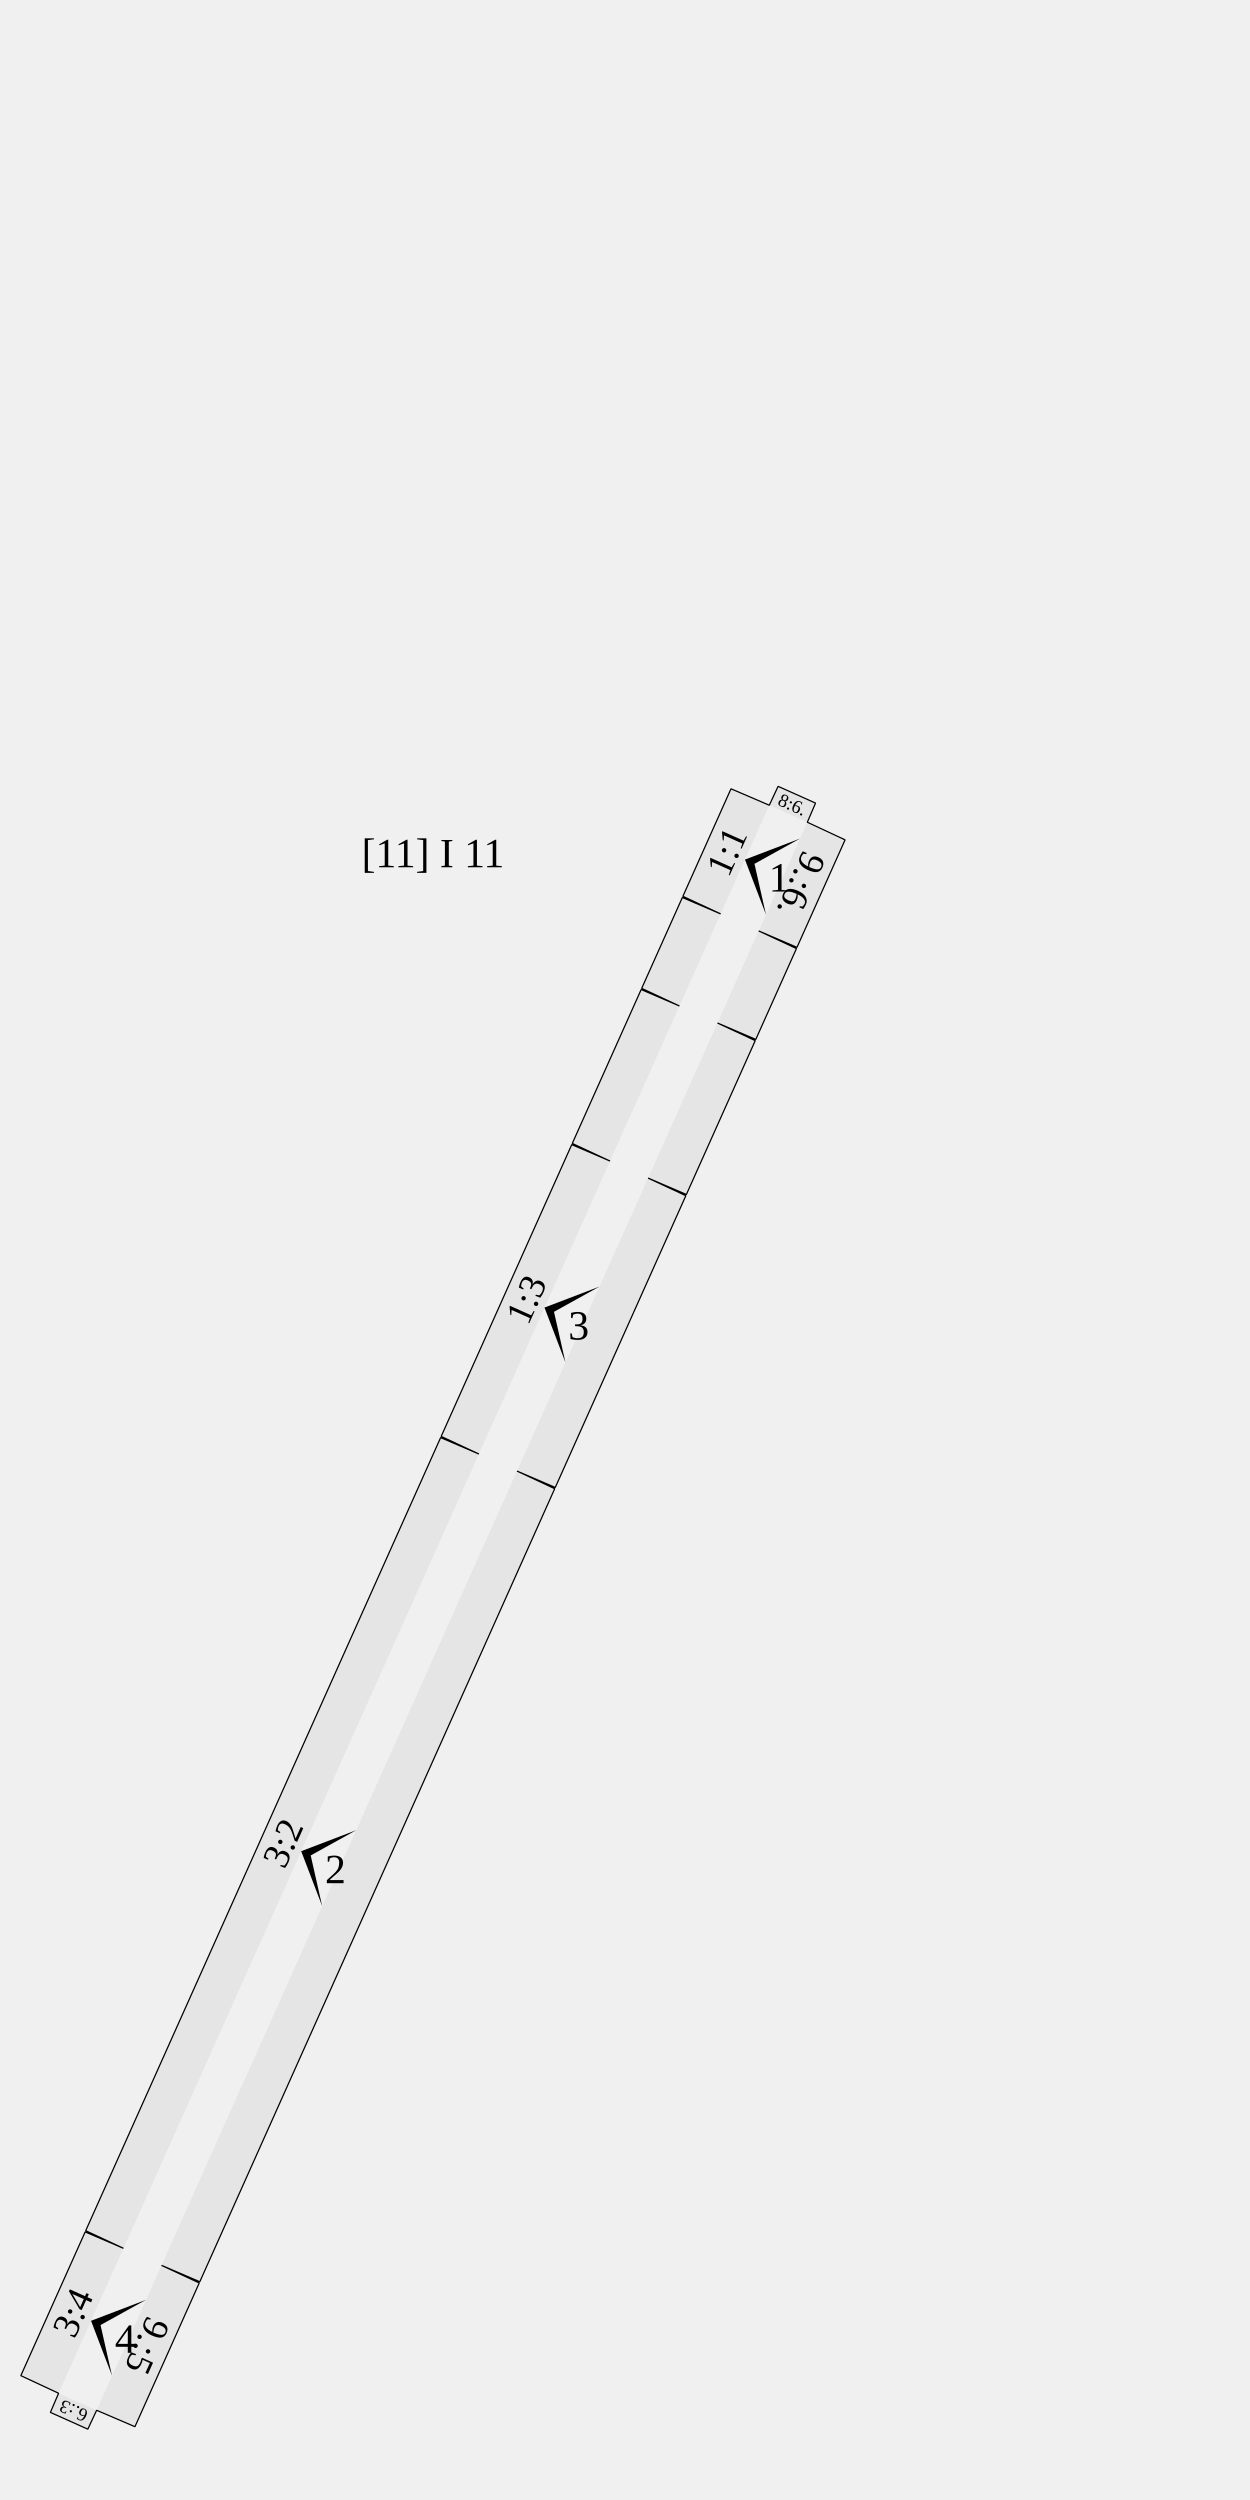
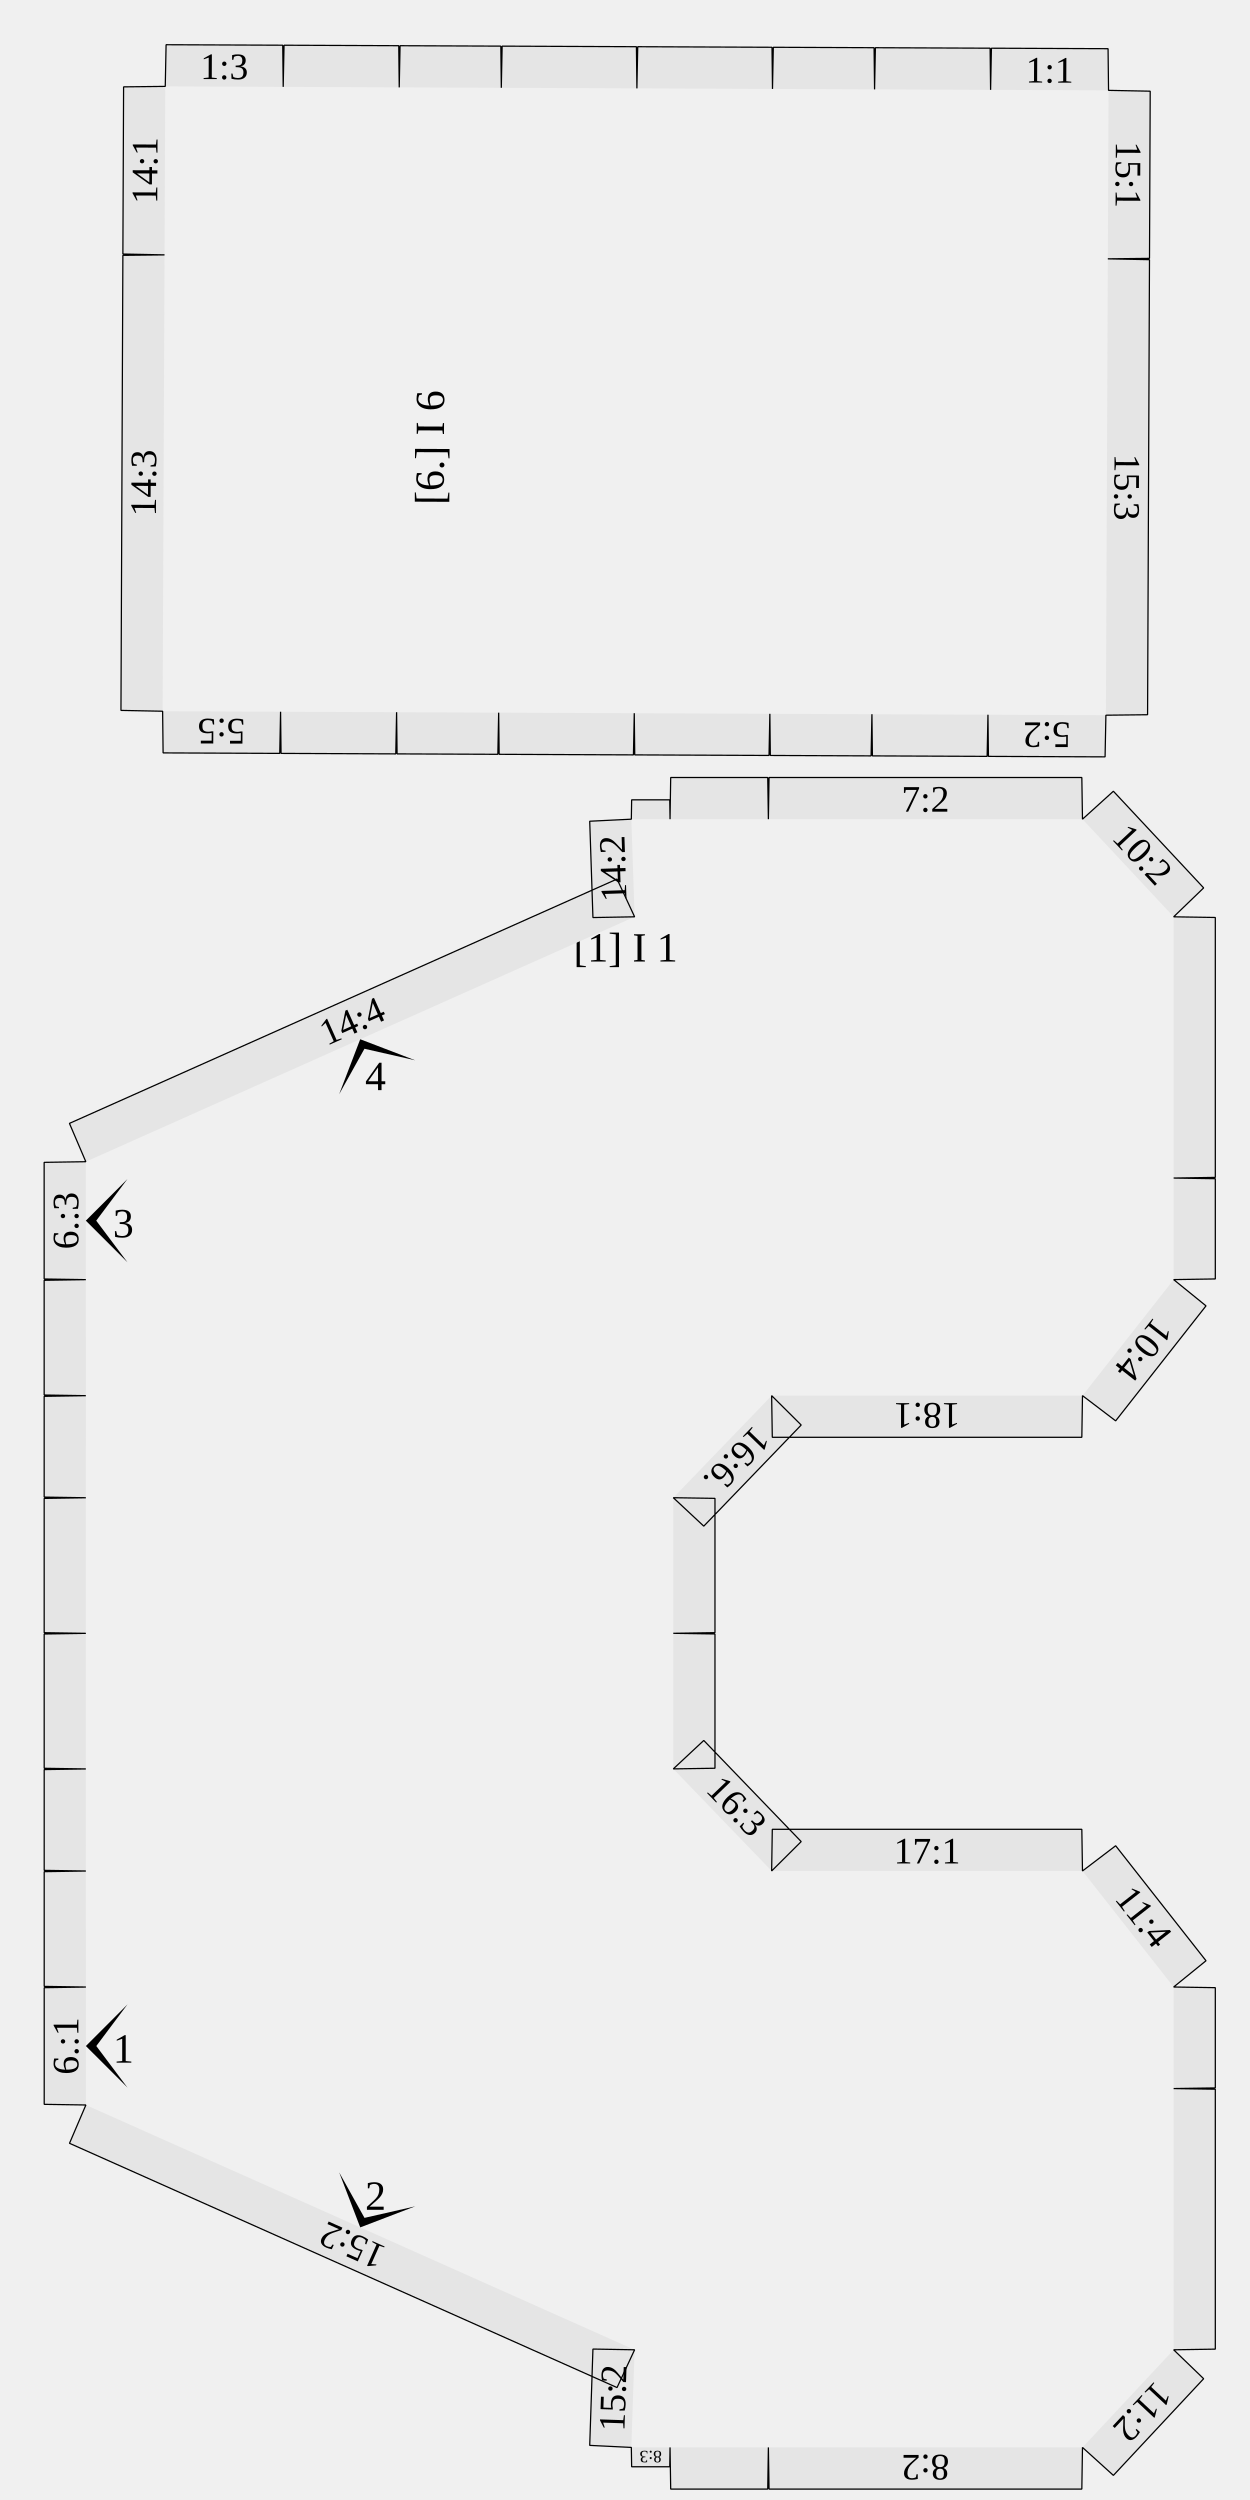
- <svg xmlns="http://www.w3.org/2000/svg" version="1.1" width="300.00mm" height="600.00mm" viewBox="0 0 300.00 600.00">
-   <style type="text/css">
+ <svg xmlns="http://www.w3.org/2000/svg" version="1.1" width="300.00mm" height="600.00mm" viewBox="0 0 300.00 600.00" id="svg14195">
+   <defs id="defs14199" />
+   <style type="text/css" id="style13937">
    path {
        fill: none;
        stroke-linecap: butt;
        stroke-linejoin: bevel;
        stroke-dasharray: none;
    }
    path.outer {
        stroke: #000000;
        stroke-dasharray: none;
        stroke-dashoffset: 0;
        stroke-width: 0.3;
        stroke-opacity: 1.0;
    }
    path.convex {
        stroke: #000000;
        stroke-dasharray: 0.50,1.00;
        stroke-dashoffset:0;
        stroke-width:0.2;
        stroke-opacity: 1.0
    }
    path.concave {
        stroke: #000000;
        stroke-dasharray: 1.00,0.50,0.20,0.50;
        stroke-dashoffset: 0;
        stroke-width: 0.2;
        stroke-opacity: 1.0
    }
    path.freestyle {
        stroke: #000000;
        stroke-dasharray: none;
        stroke-dashoffset: 0;
        stroke-width: 0.2;
        stroke-opacity: 1.0
    }
    path.outer_background {
        stroke: #ffffff;
        stroke-opacity: 1.0;
        stroke-width: 0.5
    }
    path.inner_background {
        stroke: #ffffff;
        stroke-opacity: 1.0;
        stroke-width: 0.2
    }
    path.sticker {
        fill: #e5e5e5;
        stroke: none;
        fill-opacity: 1.0;
    }
    path.arrow {
        fill: #000000;
    }
    text {
        font-style: normal;
        fill: #000000;
        fill-opacity: 1.0;
        stroke: none;
    }
    text, tspan {
        text-anchor:middle;
    }
    </style>
-   <g>
-     <text transform="translate(103.9107 208.1391)" style="font-size:10.00">
-       <tspan>[11] I 11</tspan>
+   <text style="font-style:normal;font-size:10px;text-anchor:middle;fill:#000000;fill-opacity:1;stroke:none" id="text13941" x="150.135" y="230.772">
+     <tspan id="tspan13939" style="text-anchor:middle">[1] I 1</tspan>
+   </text>
+   <path class="sticker" d="m 259.796,587.382 -0.157,10 h -75.071 l -0.157,-10 z m -74.602,-138.35 0.157,-10 74.288,1e-5 0.157,10 z m 96.481,27.848 10,0.157 v 24.059 l -10,0.157 z m -261.066,0.009 -10,-0.156 -0.002,-27.533 10,-0.158 z m -0.004,-52.345 -10,-0.156 -0.002,-32.228 10,-0.158 z m 140.204,162.838 -0.073,4.644 h -9.143 l -0.073,-4.644 z m -9.288,0 -9.989,-0.491 0.773,-23.118 10,0.177 z m 130.154,-23.432 7.202,6.94 -21.665,23.202 -7.416,-6.71 z m 0,-62.697 10,0.157 v 62.382 l -10,0.157 z m -261.064,3.944 -10,-0.156 -0.002,-27.994 10,-0.158 z m 239.185,-56.165 7.96,-6.054 21.685,27.601 -7.766,6.302 z m -75.385,138.35 -0.157,10 h -23.287 l -0.157,-10 z m -22.817,-195.39 10,0.157 -2e-5,32.228 -10,0.157 z m -140.986,57.05 -10,-0.156 -0.002,-24.184 10,-0.158 z m 140.986,-24.507 7.311,-6.825 23.383,24.272 -7.093,7.051 z m -9.288,139.416 -4.218,9.068 -131.407,-58.625 3.931,-9.196 z m 32.106,-367.348 0.157,-10 75.071,3e-5 0.157,10 z m 75.385,138.35 -0.157,10 -74.288,-3e-5 -0.157,-10 z m 21.879,-52.221 10,0.157 v 24.059 l -10,0.157 z m -261.076,52.23 -10,-0.156 -0.002,-27.533 10,-0.158 z m 0.004,57.041 -10,-0.156 -0.002,-32.228 10,-0.158 z m 130.918,-195.399 0.073,-4.644 9.143,-3e-5 0.073,4.644 z m 0.784,23.432 -10,0.177 -0.773,-23.118 9.989,-0.491 z m 107.491,-23.432 7.416,-6.71 21.665,23.202 -7.202,6.94 z m 21.879,23.432 10,0.157 v 62.382 l -10,0.157 z m -261.078,87.079 -10,-0.156 -0.002,-27.994 10,-0.158 z m 261.078,-0.009 7.766,6.302 -21.685,27.6 -7.96,-6.054 z m -120.865,-110.502 0.157,-10 h 23.287 l 0.157,10 z m 0.784,162.848 10,0.157 v 32.228 l -10,0.157 z m -140.993,0.009 -10,-0.156 -0.002,-24.184 10,-0.158 z m 164.594,-24.507 7.093,7.051 -23.383,24.272 -7.311,-6.825 z M 20.595,278.805 16.664,269.608 148.087,210.965 l 4.218,9.068 z" id="path13943" style="fill:#e5e5e5;fill-opacity:1;stroke:none;stroke-linecap:butt;stroke-linejoin:bevel;stroke-dasharray:none" />
+   <path class="outer" d="m 259.639,597.382 h -75.071 l -0.157,-10 -0.157,10 h -23.287 l -0.157,-10 -0.073,4.644 h -9.143 l -0.073,-4.644 -9.989,-0.491 0.773,-23.118 10,0.177 -4.218,9.068 -131.407,-58.625 3.931,-9.196 -10,-0.156 -0.002,-27.994 10,-0.158 -10,-0.156 -0.002,-27.533 10,-0.158 -10,-0.156 -0.002,-24.184 10,-0.158 -10,-0.156 -0.002,-32.228 10,-0.158 -10,-0.156 -0.002,-32.228 10,-0.158 -10,-0.156 -0.002,-24.184 10,-0.158 -10,-0.156 -0.002,-27.533 10,-0.158 -10,-0.156 -0.002,-27.994 10,-0.158 -3.931,-9.196 131.423,-58.643 4.218,9.068 -10,0.177 -0.773,-23.118 9.989,-0.491 0.073,-4.644 9.143,-3e-5 0.073,4.644 0.157,-10 h 23.287 l 0.157,10 0.157,-10 75.071,3e-5 0.157,10 7.416,-6.71 21.665,23.202 -7.202,6.94 10,0.157 v 62.382 l -10,0.157 10,0.157 v 24.059 l -10,0.157 7.766,6.302 -21.685,27.6 -7.96,-6.054 -0.157,10 -74.288,-3e-5 -0.157,-10 7.093,7.051 -23.383,24.272 -7.311,-6.825 10,0.157 v 32.228 l -10,0.157 10,0.157 -2e-5,32.228 -10,0.157 7.311,-6.825 23.383,24.272 -7.093,7.051 0.157,-10 74.288,1e-5 0.157,10 7.96,-6.054 21.685,27.601 -7.766,6.302 10,0.157 v 24.059 l -10,0.157 10,0.157 v 62.382 l -10,0.157 7.202,6.94 -21.665,23.202 -7.416,-6.71 z" id="path13945" style="fill:none;stroke:#000000;stroke-width:0.3;stroke-linecap:butt;stroke-linejoin:bevel;stroke-dasharray:none;stroke-dashoffset:0;stroke-opacity:1" />
+   <text transform="scale(-1)" style="font-style:normal;font-size:9px;text-anchor:middle;fill:#000000;fill-opacity:1;stroke:none" id="text13949" x="-222.104" y="-589.182">
+     <tspan id="tspan13947" style="text-anchor:middle">8:2</tspan>
+   </text>
+   <text style="font-style:normal;font-size:9px;text-anchor:middle;fill:#000000;fill-opacity:1;stroke:none" id="text13953" x="222.495" y="447.232">
+     <tspan id="tspan13951" style="text-anchor:middle">17:1</tspan>
+   </text>
+   <text transform="scale(-1)" style="font-style:normal;font-size:4.18px;text-anchor:middle;fill:#000000;fill-opacity:1;stroke:none" id="text13957" x="-156.166" y="-588.218">
+     <tspan id="tspan13955" style="text-anchor:middle">8:3</tspan>
+   </text>
+   <text transform="rotate(-88.08436)" style="font-style:normal;font-size:9px;text-anchor:middle;fill:#000000;fill-opacity:1;stroke:none" id="text13961" x="-570.266" y="169.272">
+     <tspan id="tspan13959" style="text-anchor:middle">15:2</tspan>
+   </text>
+   <text transform="rotate(133.0369)" style="font-style:normal;font-size:9px;text-anchor:middle;fill:#000000;fill-opacity:1;stroke:none" id="text13965" x="235.993" y="-592.559">
+     <tspan id="tspan13963" style="text-anchor:middle">11:2</tspan>
+   </text>
+   <g id="g13973" transform="translate(3.595458,14.38183)">
+     <path transform="matrix(-7.04e-4,-10,10,-7.04e-4,17.01475,476.6613)" class="arrow" d="M 0,0 1,1 0,0.25 -1,1 Z" id="path13967" style="fill:#000000;stroke-linecap:butt;stroke-linejoin:bevel;stroke-dasharray:none" />
+     <text transform="translate(26.01475,480.6606)" style="font-style:normal;font-size:10px;text-anchor:middle;fill:#000000;fill-opacity:1;stroke:none" id="text13971">
+       <tspan id="tspan13969" style="text-anchor:middle">1</tspan>
    </text>
-     <path class="sticker" d=" M 163.067 241.436 L 154.004 237.207 L 163.764 215.399 L 172.955 219.341 Z M 23.191 578.468 L 21.077 583 L 12.093 578.979 L 14.063 574.383 Z M 172.955 219.341 L 163.892 215.113 L 175.438 189.312 L 184.63 193.254 Z M 29.63 539.599 L 20.567 535.371 L 105.751 345.028 L 114.943 348.97 Z M 114.943 348.97 L 105.879 344.742 L 137.219 274.713 L 146.411 278.655 Z M 172.195 245.521 L 181.259 249.749 L 164.73 286.681 L 155.538 282.74 Z M 155.538 282.74 L 164.602 286.968 L 133.262 356.996 L 124.07 353.055 Z M 38.758 543.684 L 47.822 547.912 L 32.383 582.41 L 23.191 578.468 Z M 14.063 574.383 L 5 570.155 L 20.439 535.658 L 29.63 539.599 Z M 124.07 353.055 L 133.134 357.283 L 47.95 547.626 L 38.758 543.684 Z M 193.758 197.339 L 202.821 201.567 L 191.275 227.367 L 182.083 223.426 Z M 184.63 193.254 L 186.744 188.722 L 195.729 192.743 L 193.758 197.339 Z M 146.411 278.655 L 137.347 274.427 L 153.876 237.494 L 163.067 241.436 Z M 182.083 223.426 L 191.147 227.654 L 181.387 249.462 L 172.195 245.521 Z " />
-     <path class="outer" d=" M 186.744 188.722 L 195.729 192.743 L 193.758 197.339 L 202.821 201.567 L 191.275 227.367 L 182.083 223.426 L 191.147 227.654 L 181.387 249.462 L 172.195 245.521 L 181.259 249.749 L 164.73 286.681 L 155.538 282.74 L 164.602 286.968 L 133.262 356.996 L 124.07 353.055 L 133.134 357.283 L 47.95 547.626 L 38.758 543.684 L 47.822 547.912 L 32.383 582.41 L 23.191 578.468 L 21.077 583 L 12.093 578.979 L 14.063 574.383 L 5 570.155 L 20.439 535.658 L 29.63 539.599 L 20.567 535.371 L 105.751 345.028 L 114.943 348.97 L 105.879 344.742 L 137.219 274.713 L 146.411 278.655 L 137.347 274.427 L 153.876 237.494 L 163.067 241.436 L 154.004 237.207 L 163.764 215.399 L 172.955 219.341 L 163.892 215.113 L 175.438 189.312 L 184.63 193.254 Z " />
-     <text transform="matrix(-0.912764 -0.408488 0.408488 -0.912764 18.25965 577.2473)" style="font-size:4.50">
-       <tspan>6.:3</tspan>
+   </g>
+   <text transform="rotate(-90.00401)" style="font-style:normal;font-size:9px;text-anchor:middle;fill:#000000;fill-opacity:1;stroke:none" id="text13977" x="-491.045" y="18.776">
+     <tspan id="tspan13975" style="text-anchor:middle">6.:1</tspan>
+   </text>
+   <text transform="rotate(51.84433)" style="font-style:normal;font-size:9px;text-anchor:middle;fill:#000000;fill-opacity:1;stroke:none" id="text13981" x="531.299" y="71.325">
+     <tspan id="tspan13979" style="text-anchor:middle">11:4</tspan>
+   </text>
+   <text transform="rotate(46.0683)" style="font-style:normal;font-size:9px;text-anchor:middle;fill:#000000;fill-opacity:1;stroke:none" id="text13985" x="434.858" y="176.368">
+     <tspan id="tspan13983" style="text-anchor:middle">16:3</tspan>
+   </text>
+   <g id="g13993" transform="translate(3.595458,14.38183)">
+     <path transform="matrix(-9.132394,-4.074231,4.074231,-9.132394,82.86275,520.1917)" class="arrow" d="M 0,0 1,1 0,0.25 -1,1 Z" id="path13987" style="fill:#000000;stroke-linecap:butt;stroke-linejoin:bevel;stroke-dasharray:none" />
+     <text transform="translate(86.52957,515.9725)" style="font-style:normal;font-size:10px;text-anchor:middle;fill:#000000;fill-opacity:1;stroke:none" id="text13991">
+       <tspan id="tspan13989" style="text-anchor:middle">2</tspan>
    </text>
-     <g>
-       <path transform="matrix(4.084881 -9.127637 9.127637 4.084881 178.7929 206.2972)" class="arrow" d="M 0 0 L 1 1 L 0 0.25 L -1 1 Z" />
-       <text transform="translate(187.0078 213.9736)" style="font-size:10.00">
-         <tspan>1</tspan>
-       </text>
-     </g>
-     <text transform="matrix(0.408488 -0.912764 0.912764 0.408488 177.1499 205.5619)" style="font-size:9.00">
-       <tspan>1:1</tspan>
+   </g>
+   <text transform="rotate(-155.9569)" style="font-style:normal;font-size:9px;text-anchor:middle;fill:#000000;fill-opacity:1;stroke:none" id="text13997" x="-296.755" y="-454.769">
+     <tspan id="tspan13995" style="text-anchor:middle">15:2</tspan>
+   </text>
+   <text style="font-style:normal;font-size:9px;text-anchor:middle;fill:#000000;fill-opacity:1;stroke:none" id="text14001" x="222.104" y="194.801">
+     <tspan id="tspan13999" style="text-anchor:middle">7:2</tspan>
+   </text>
+   <text transform="scale(-1)" style="font-style:normal;font-size:9px;text-anchor:middle;fill:#000000;fill-opacity:1;stroke:none" id="text14005" x="-222.495" y="-336.751">
+     <tspan id="tspan14003" style="text-anchor:middle">18:1</tspan>
+   </text>
+   <text transform="rotate(-91.9157)" style="font-style:normal;font-size:9px;text-anchor:middle;fill:#000000;fill-opacity:1;stroke:none" id="text14013" x="-213.279" y="143.065">
+     <tspan id="tspan14011" style="text-anchor:middle">14:2</tspan>
+   </text>
+   <text transform="rotate(46.9631)" style="font-style:normal;font-size:9px;text-anchor:middle;fill:#000000;fill-opacity:1;stroke:none" id="text14017" x="337.031" y="-57.515">
+     <tspan id="tspan14015" style="text-anchor:middle">10:2</tspan>
+   </text>
+   <g id="g14025" transform="translate(3.595458,14.38183)">
+     <path transform="matrix(-7.15e-4,-9.999999,9.999999,-7.15e-4,17.00071,278.5768)" class="arrow" d="M 0,0 1,1 0,0.25 -1,1 Z" id="path14019" style="fill:#000000;stroke-linecap:butt;stroke-linejoin:bevel;stroke-dasharray:none" />
+     <text transform="translate(26.00071,282.5762)" style="font-style:normal;font-size:10px;text-anchor:middle;fill:#000000;fill-opacity:1;stroke:none" id="text14023">
+       <tspan id="tspan14021" style="text-anchor:middle">3</tspan>
    </text>
-     <g>
-       <path transform="matrix(4.084886 -9.127635 9.127635 4.084886 72.28655 444.2846)" class="arrow" d="M 0 0 L 1 1 L 0 0.25 L -1 1 Z" />
-       <text transform="translate(80.50142 451.9609)" style="font-size:10.00">
-         <tspan>2</tspan>
-       </text>
-     </g>
-     <text transform="matrix(0.408489 -0.912763 0.912763 0.408489 70.64358 443.5493)" style="font-size:9.00">
-       <tspan>3:2</tspan>
+   </g>
+   <text transform="rotate(-90.00413)" style="font-style:normal;font-size:9px;text-anchor:middle;fill:#000000;fill-opacity:1;stroke:none" id="text14029" x="-292.96" y="18.775">
+     <tspan id="tspan14027" style="text-anchor:middle">6.:3</tspan>
+   </text>
+   <text transform="rotate(128.1557)" style="font-style:normal;font-size:9px;text-anchor:middle;fill:#000000;fill-opacity:1;stroke:none" id="text14033" x="85.174" y="-413.02">
+     <tspan id="tspan14031" style="text-anchor:middle">10:4</tspan>
+   </text>
+   <text transform="rotate(133.9317)" style="font-style:normal;font-size:9px;text-anchor:middle;fill:#000000;fill-opacity:1;stroke:none" id="text14037" x="129.741" y="-367.56">
+     <tspan id="tspan14035" style="text-anchor:middle">16:6.</tspan>
+   </text>
+   <g id="g14045" transform="translate(3.595458,14.38183)">
+     <path transform="matrix(9.132103,-4.074886,4.074886,9.132103,82.85477,235.0371)" class="arrow" d="M 0,0 1,1 0,0.25 -1,1 Z" id="path14039" style="fill:#000000;stroke-linecap:butt;stroke-linejoin:bevel;stroke-dasharray:none" />
+     <text transform="translate(86.52217,247.256)" style="font-style:normal;font-size:10px;text-anchor:middle;fill:#000000;fill-opacity:1;stroke:none" id="text14043">
+       <tspan id="tspan14041" style="text-anchor:middle">4</tspan>
    </text>
-     <g>
-       <path transform="matrix(4.084884 -9.127635 9.127635 4.084884 130.6766 313.8125)" class="arrow" d="M 0 0 L 1 1 L 0 0.25 L -1 1 Z" />
-       <text transform="translate(138.8915 321.4889)" style="font-size:10.00">
-         <tspan>3</tspan>
-       </text>
-     </g>
-     <text transform="matrix(0.408488 -0.912763 0.912763 0.408488 129.0337 313.0772)" style="font-size:9.00">
-       <tspan>1:3</tspan>
+   </g>
+   <text transform="rotate(-24.0472)" style="font-style:normal;font-size:9px;text-anchor:middle;fill:#000000;fill-opacity:1;stroke:none" id="text14049" x="-22.688" y="261.199">
+     <tspan id="tspan14047" style="text-anchor:middle">14:4</tspan>
+   </text>
+   <g id="g17846" transform="rotate(-89.75854,98.17254,360.4051)">
+     <text y="367.713" x="351.173" style="font-style:normal;font-size:10px;text-anchor:middle;fill:#000000;fill-opacity:1;stroke:none" id="text17683">
+       <tspan id="tspan17681" style="text-anchor:middle">[6.] I 6</tspan>
    </text>
-     <text transform="matrix(-0.408489 0.912763 -0.912763 -0.408489 32.61757 561.8115)" style="font-size:9.00">
-       <tspan>9.:5</tspan>
+     <path class="sticker" d="m 437.597,526.856 -0.157,10 h -40.122 l -0.157,-10 z m 0,-56.156 10,0.157 -10e-6,27.533 -10,0.157 z m 0,-57.04 10,0.157 v 32.228 l -10,0.157 z m 0,84.888 10,0.157 v 27.994 l -10,0.157 z m 0,-52.345 10,0.157 v 24.184 l -10,0.157 z m -149.966,-10e-6 -10,-0.157 v -32.228 l 10,-0.157 z m 0,52.345 -10,-0.157 v -27.533 l 10,-0.157 z m 0,-27.848 -10,-0.157 v -24.184 l 10,-0.157 z m 0,56.156 -10,-0.157 v -27.994 l 10,-0.157 z m 109.529,-226.393 0.157,-10 h 40.122 l 0.157,10 z m 40.437,28.308 10,0.157 v 27.533 l -10,0.157 z m 0,52.345 10,0.157 v 32.228 l -10,0.157 z m 0,-80.654 10,0.157 -2e-5,27.994 -10,0.157 z m 0,56.156 10,0.157 v 24.184 l -10,0.157 z m -149.966,57.041 -10,-0.157 1e-5,-32.228 10,-0.157 z m 2e-5,-57.041 -10,-0.157 v -27.533 l 10,-0.157 z m 0,24.498 -10,-0.157 v -24.184 l 10,-0.157 z m 0,-52.345 -10,-0.157 v -27.994 l 10,-0.157 z m 109.529,198.084 -0.157,10 -109.215,-2e-5 -0.157,-10 z m -109.529,-226.393 0.157,-10 h 109.215 l 0.157,10 z" id="path17685" style="fill:#e5e5e5;fill-opacity:1;stroke:none;stroke-linecap:butt;stroke-linejoin:bevel;stroke-dasharray:none" />
+     <path class="outer" d="m 287.788,290.463 h 109.215 l 0.157,10 0.157,-10 h 40.122 l 0.157,10 10,0.157 -2e-5,27.994 -10,0.157 10,0.157 v 27.533 l -10,0.157 10,0.157 v 24.184 l -10,0.157 10,0.157 v 32.228 l -10,0.157 10,0.157 v 32.228 l -10,0.157 10,0.157 v 24.184 l -10,0.157 10,0.157 -10e-6,27.533 -10,0.157 10,0.157 v 27.994 l -10,0.157 -0.157,10 h -40.122 l -0.157,-10 -0.157,10 -109.215,-2e-5 -0.157,-10 -10,-0.157 v -27.994 l 10,-0.157 -10,-0.157 v -27.533 l 10,-0.157 -10,-0.157 v -24.184 l 10,-0.157 -10,-0.157 v -32.228 l 10,-0.157 -10,-0.157 1e-5,-32.228 10,-0.157 -10,-0.157 v -24.184 l 10,-0.157 -10,-0.157 v -27.533 l 10,-0.157 -10,-0.157 v -27.994 l 10,-0.157 z" id="path17687" style="fill:none;stroke:#000000;stroke-width:0.3;stroke-linecap:butt;stroke-linejoin:bevel;stroke-dasharray:none;stroke-dashoffset:0;stroke-opacity:1" />
+     <text y="-528.656" x="-417.378" transform="scale(-1)" style="font-style:normal;font-size:9px;text-anchor:middle;fill:#000000;fill-opacity:1;stroke:none" id="text17691">
+       <tspan id="tspan17689" style="text-anchor:middle">15:1</tspan>
    </text>
-     <g>
-       <path transform="matrix(4.084885 -9.127635 9.127635 4.084885 21.84699 556.9913)" class="arrow" d="M 0 0 L 1 1 L 0 0.25 L -1 1 Z" />
-       <text transform="translate(30.06186 564.6677)" style="font-size:10.00">
-         <tspan>4</tspan>
-       </text>
-     </g>
-     <text transform="matrix(0.408489 -0.912763 0.912763 0.408489 20.20401 556.256)" style="font-size:9.00">
-       <tspan>3:4</tspan>
+     <text y="-439.397" x="512.702" transform="rotate(90)" style="font-style:normal;font-size:9px;text-anchor:middle;fill:#000000;fill-opacity:1;stroke:none" id="text17695">
+       <tspan id="tspan17693" style="text-anchor:middle">1:1</tspan>
    </text>
-     <text transform="matrix(-0.408488 0.912764 -0.912764 -0.408488 189.5635 211.1174)" style="font-size:9.00">
-       <tspan>9.:6.</tspan>
+     <text y="285.831" x="-512.702" transform="rotate(-90)" style="font-style:normal;font-size:9px;text-anchor:middle;fill:#000000;fill-opacity:1;stroke:none" id="text17699">
+       <tspan id="tspan17697" style="text-anchor:middle">5:2</tspan>
    </text>
-     <text transform="matrix(0.912762 0.408492 -0.408492 0.912762 189.5617 194.4746)" style="font-size:4.50">
-       <tspan>8:6.</tspan>
+     <text y="298.663" x="417.378" style="font-style:normal;font-size:9px;text-anchor:middle;fill:#000000;fill-opacity:1;stroke:none" id="text17703">
+       <tspan id="tspan17701" style="text-anchor:middle">14:1</tspan>
+     </text>
+     <text y="-439.397" x="314.617" transform="rotate(90)" style="font-style:normal;font-size:9px;text-anchor:middle;fill:#000000;fill-opacity:1;stroke:none" id="text17707">
+       <tspan id="tspan17705" style="text-anchor:middle">1:3</tspan>
+     </text>
+     <text y="285.831" x="-314.617" transform="rotate(-90)" style="font-style:normal;font-size:9px;text-anchor:middle;fill:#000000;fill-opacity:1;stroke:none" id="text17711">
+       <tspan id="tspan17709" style="text-anchor:middle">5:5</tspan>
+     </text>
+     <text y="-528.656" x="-342.395" transform="scale(-1)" style="font-style:normal;font-size:9px;text-anchor:middle;fill:#000000;fill-opacity:1;stroke:none" id="text17715">
+       <tspan id="tspan17713" style="text-anchor:middle">15:3</tspan>
+     </text>
+     <text y="298.663" x="342.395" style="font-style:normal;font-size:9px;text-anchor:middle;fill:#000000;fill-opacity:1;stroke:none" id="text17719">
+       <tspan id="tspan17717" style="text-anchor:middle">14:3</tspan>
    </text>
  </g>
</svg>
